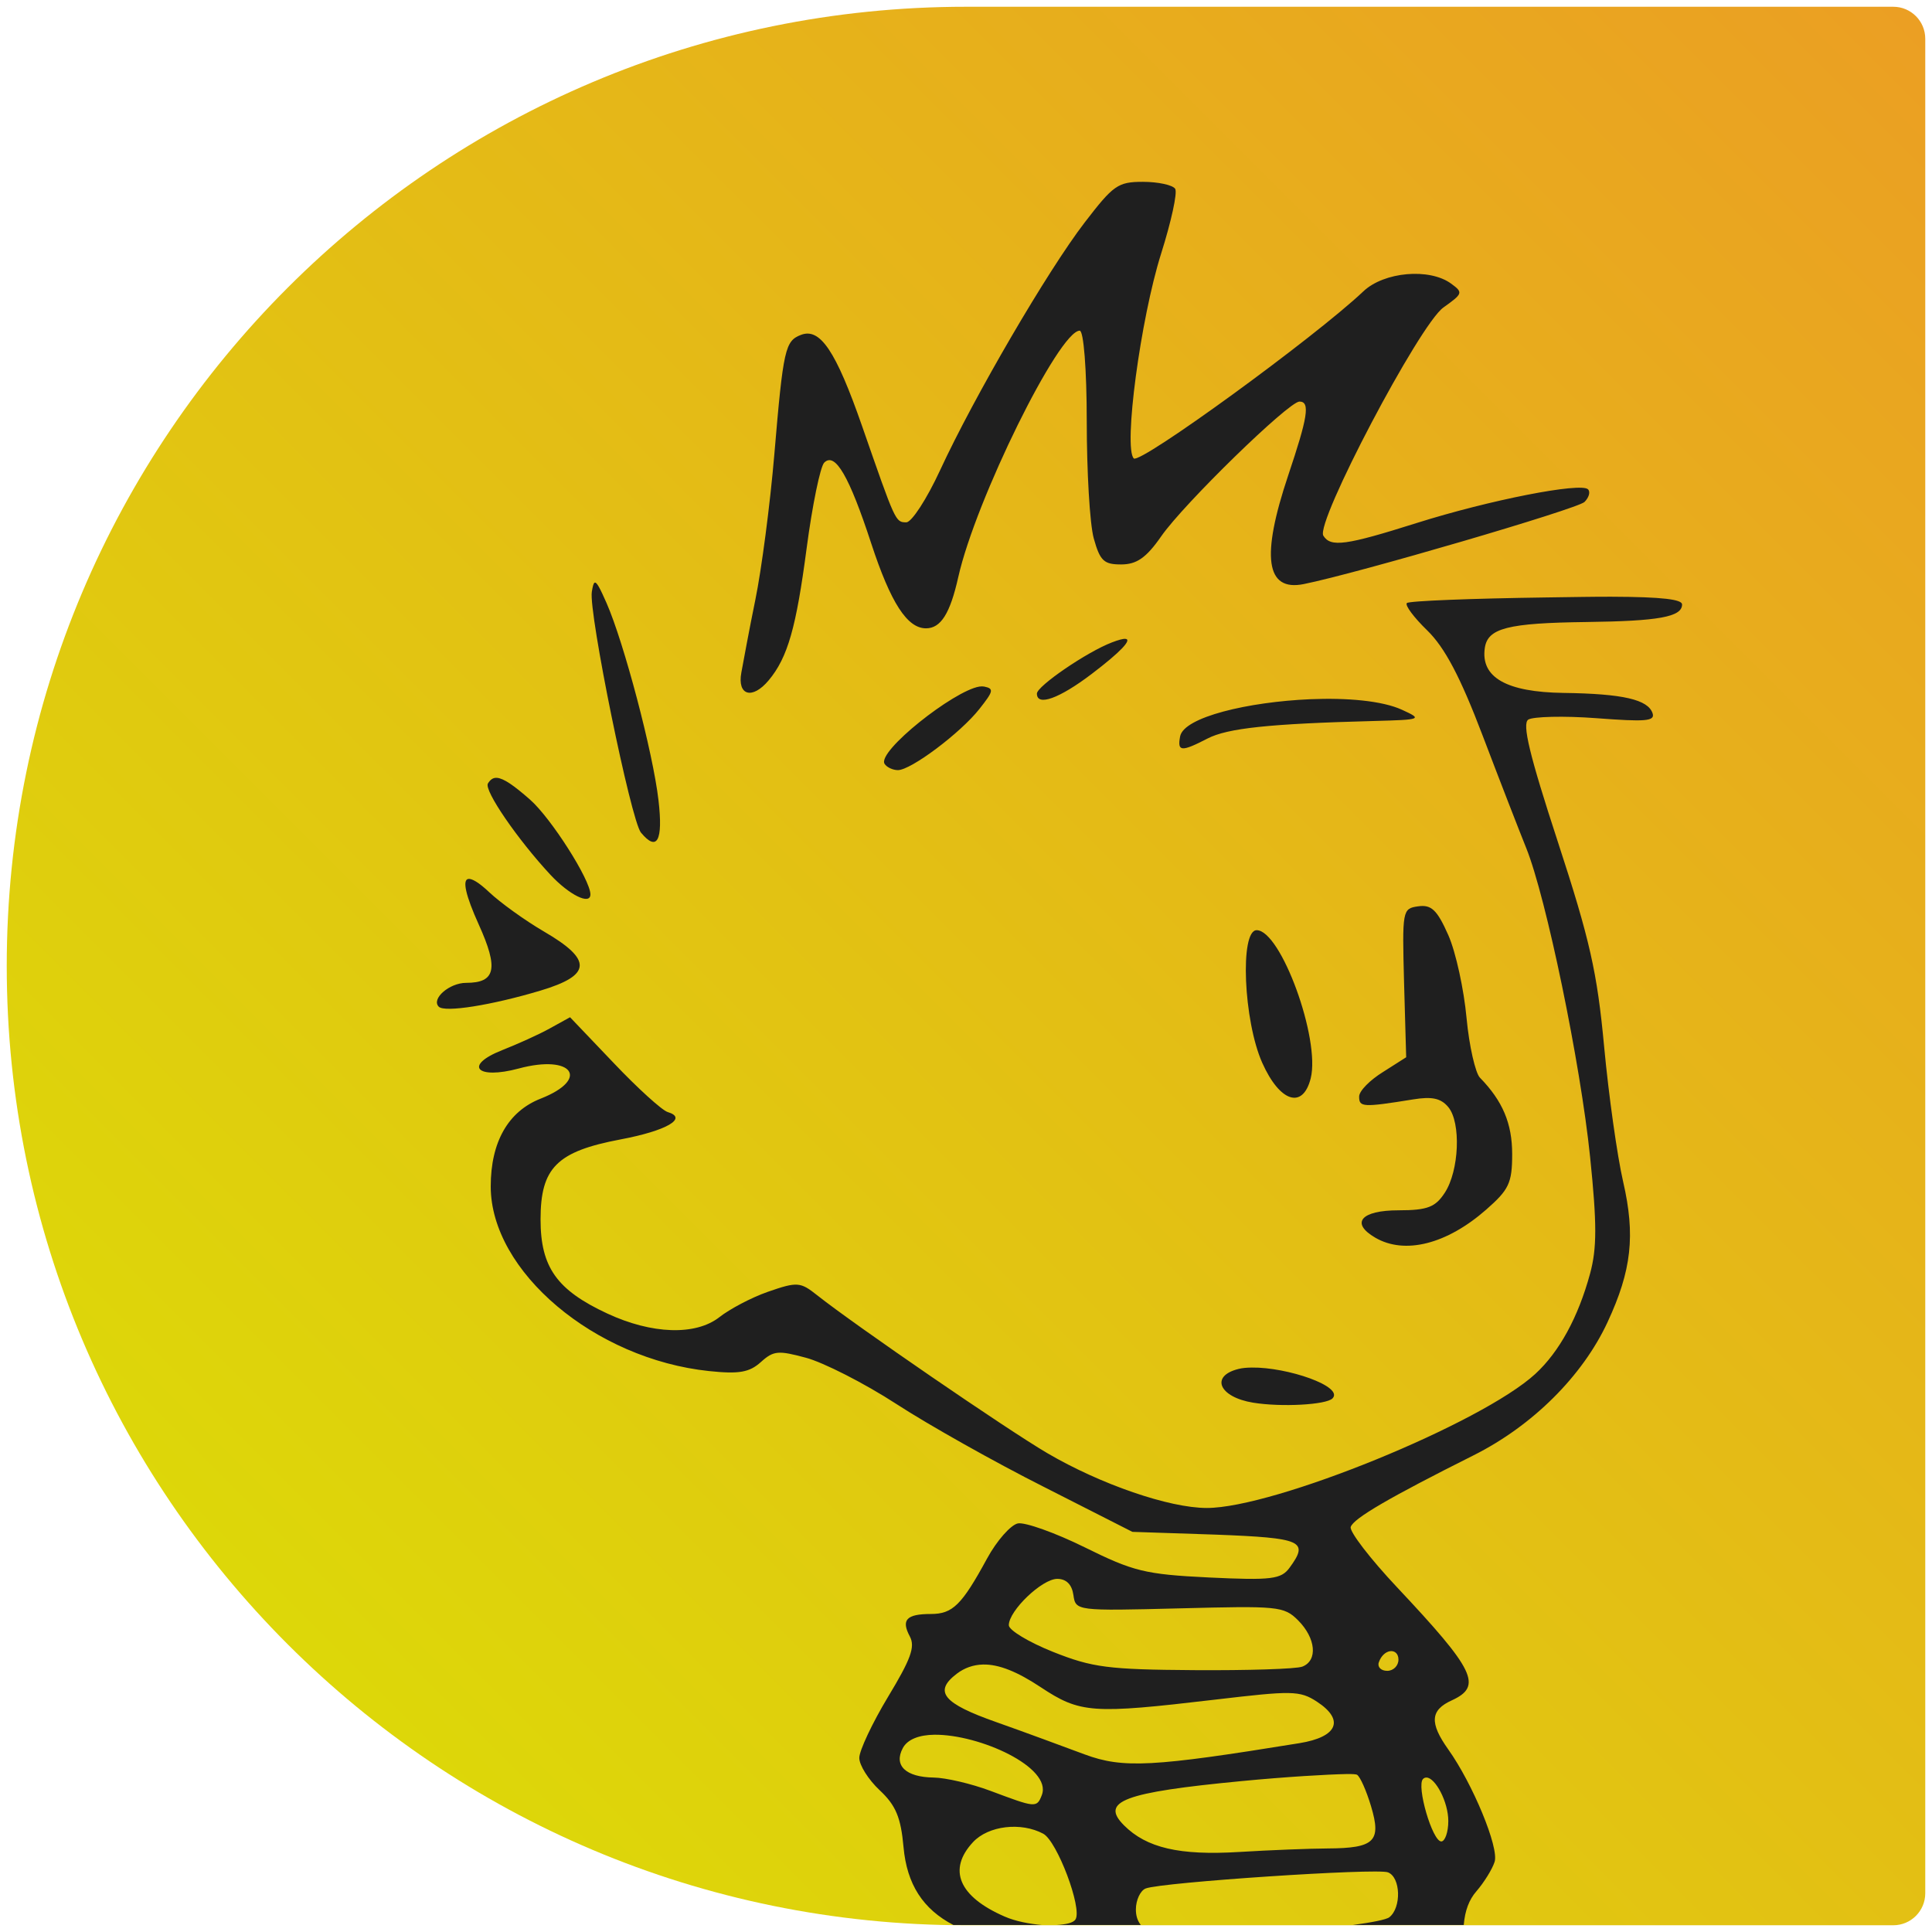
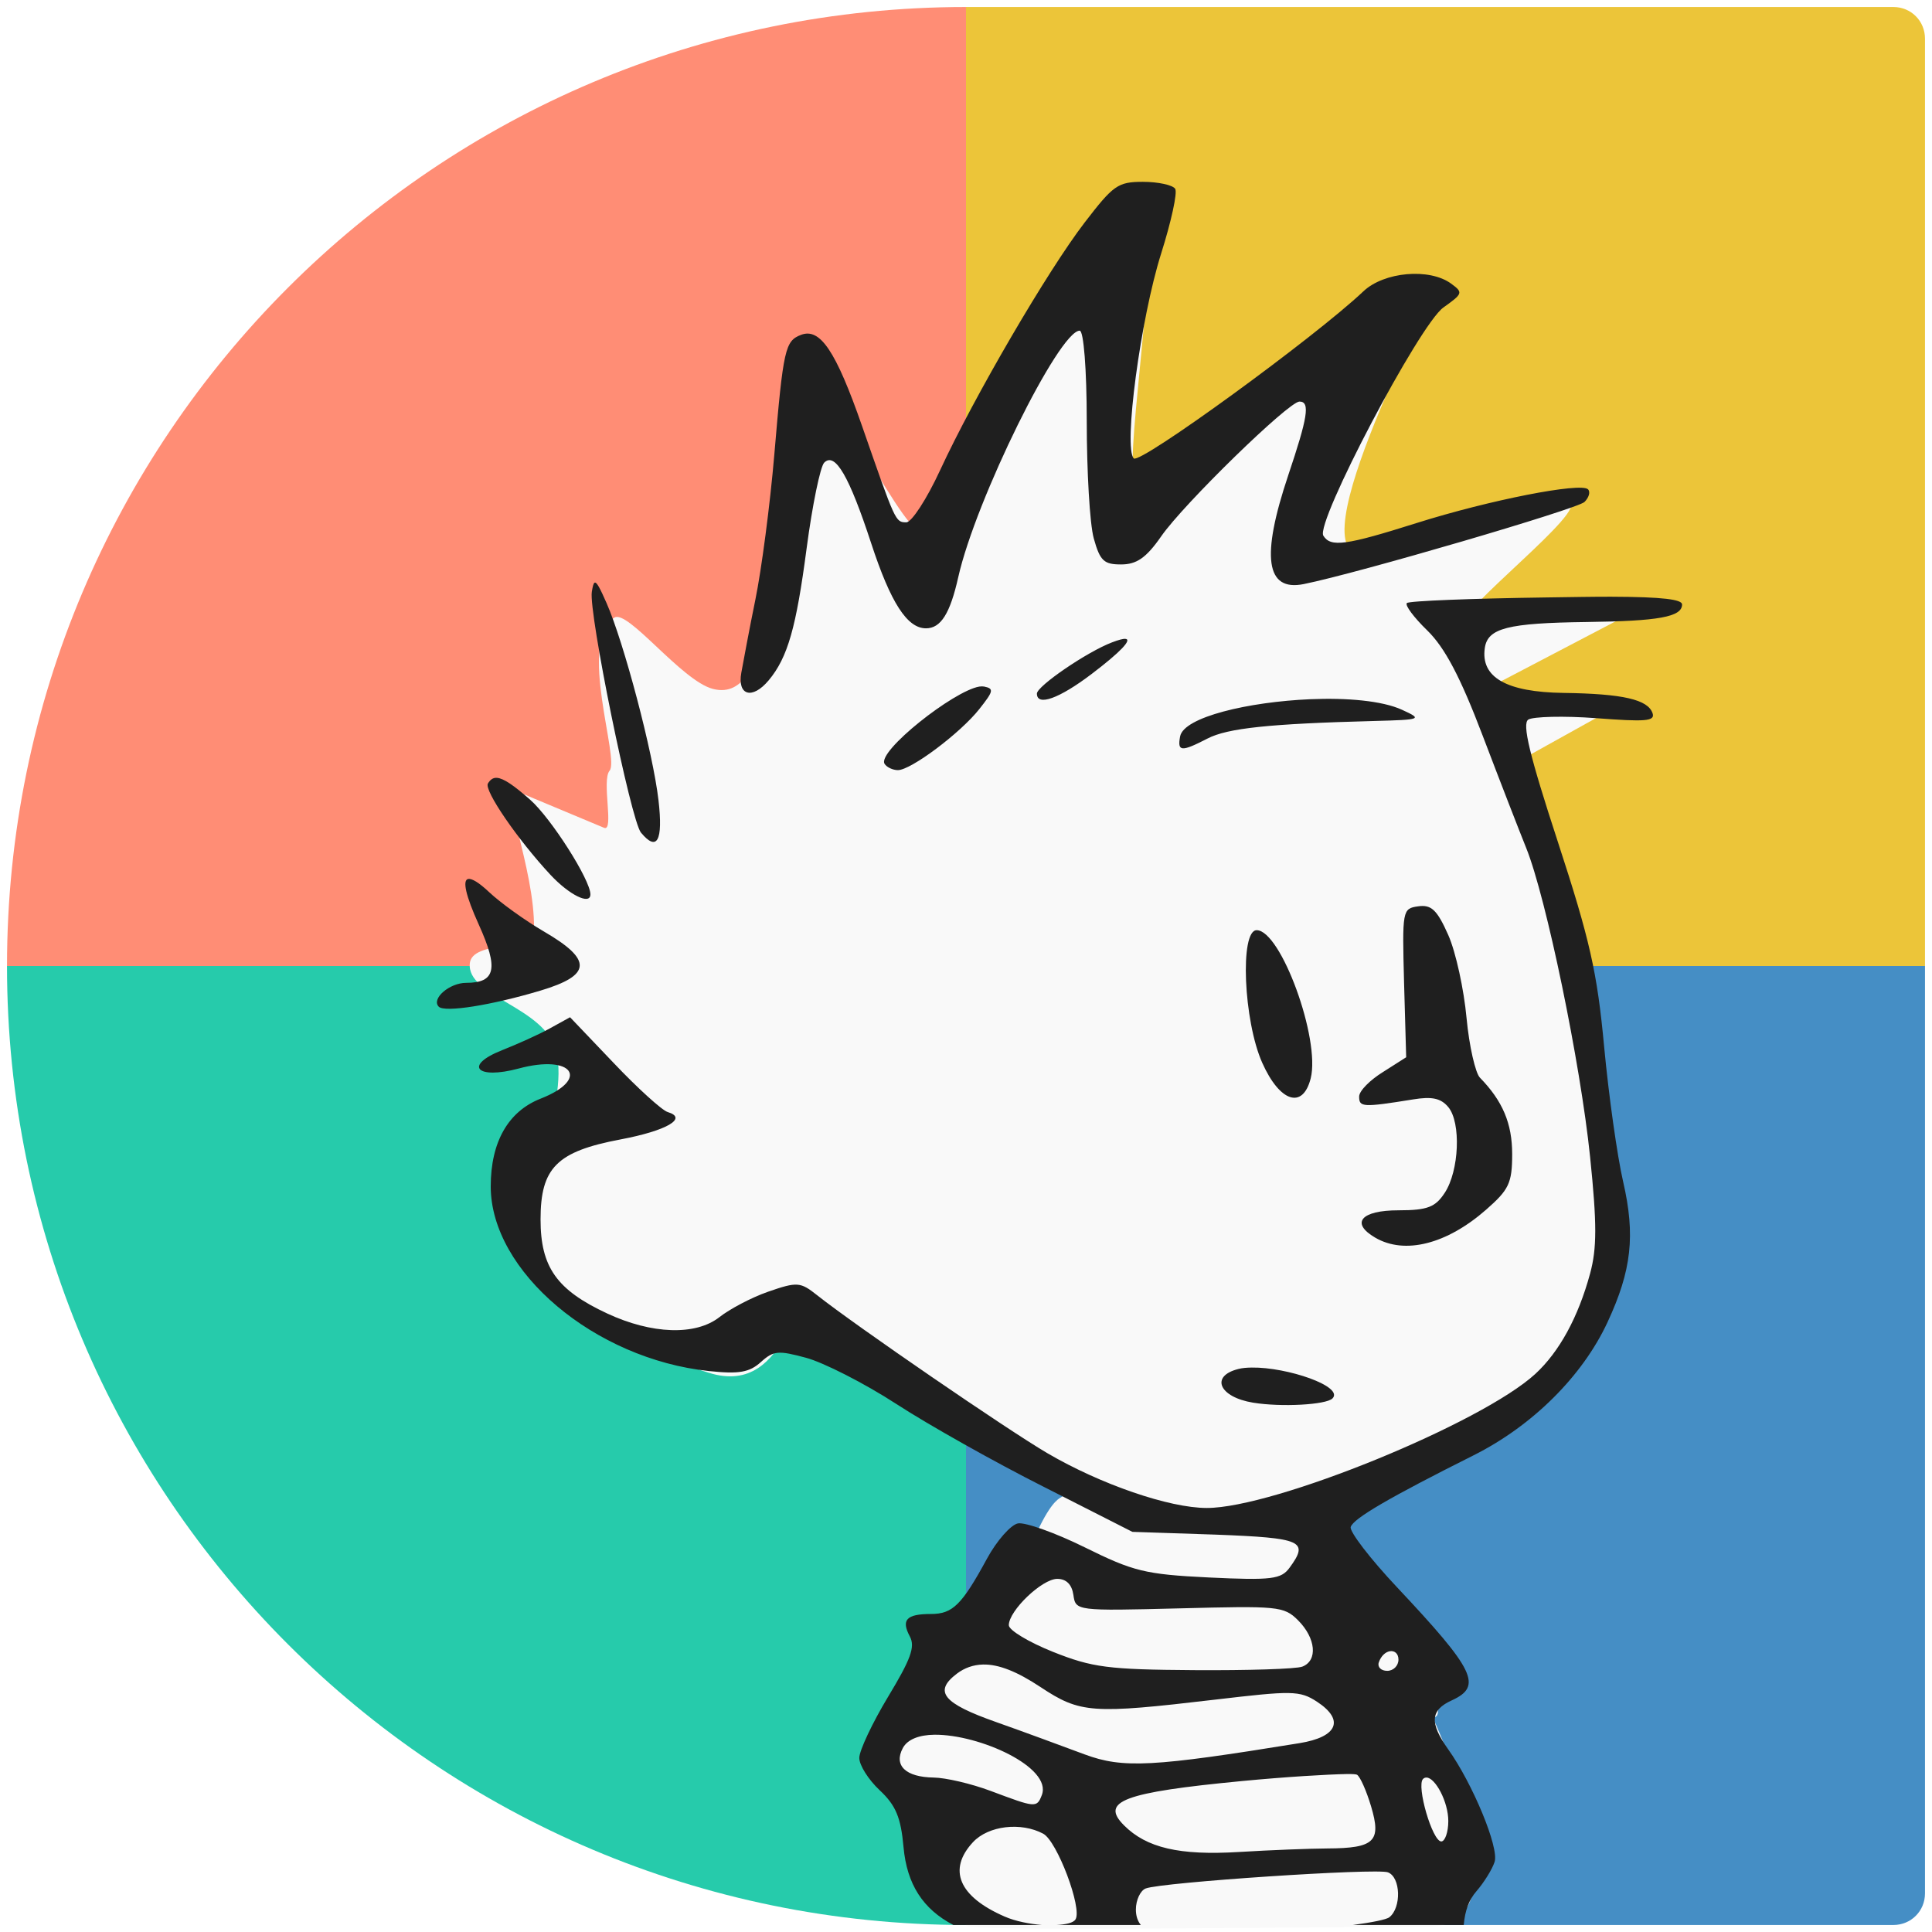
<svg xmlns="http://www.w3.org/2000/svg" xmlns:xlink="http://www.w3.org/1999/xlink" version="1.1" x="0px" y="0px" width="86px" height="86px" viewBox="0 0 86 86" enable-background="new 0 0 86 86" xml:space="preserve" id="svg2">
  <defs id="defs33">
+     <linearGradient id="linearGradient4274">
+       <stop style="stop-color:#000000;stop-opacity:1;" offset="0" id="stop4276" />
+       <stop style="stop-color:#ffffff;stop-opacity:0;" offset="1" id="stop4278" />
+     </linearGradient>
+     <linearGradient id="linearGradient3958" gradientUnits="userSpaceOnUse" x1="79.238" y1="91.328" x2="6.762" y2="18.851">
+       <stop offset="0" style="stop-color:#ebca23;stop-opacity:1;" id="stop3960" />
+       <stop offset="0.995" style="stop-color:#ddf009;stop-opacity:1" id="stop3962" />
+     </linearGradient>
    <linearGradient id="linearGradient4003">
      <stop style="stop-color:#ffb052;stop-opacity:1;" offset="0" id="stop4005" />
      <stop style="stop-color:#ffebd3;stop-opacity:1;" offset="1" id="stop4007" />
    </linearGradient>
    <linearGradient id="SVGID_1_-2" gradientUnits="userSpaceOnUse" x1="85.179" y1="0.806" x2="12.785" y2="73.201">
      <stop offset="0" style="stop-color:#828282" id="stop7-0" />
      <stop offset="1" style="stop-color:#DADADA" id="stop9-5" />
    </linearGradient>
    <linearGradient y2="73.201" x2="12.785" y1="0.806" x1="85.179" gradientUnits="userSpaceOnUse" id="linearGradient3026">
      <stop id="stop3028" style="stop-color:#828282" offset="0" />
      <stop id="stop3030" style="stop-color:#DADADA" offset="1" />
    </linearGradient>
    <linearGradient id="SVGID_1_-1" gradientUnits="userSpaceOnUse" x1="85.179" y1="0.806" x2="12.785" y2="73.201">
      <stop offset="0" style="stop-color:#828282" id="stop7-7" />
      <stop offset="1" style="stop-color:#DADADA" id="stop9-6" />
    </linearGradient>
    <linearGradient y2="73.201" x2="12.785" y1="0.806" x1="85.179" gradientUnits="userSpaceOnUse" id="SVGID_1_">
      <stop id="stop7" style="stop-color:#828282" offset="0" />
      <stop id="stop9" style="stop-color:#DADADA" offset="1" />
    </linearGradient>
    <linearGradient id="SVGID_1_-1-3" gradientUnits="userSpaceOnUse" x1="85.179" y1="0.806" x2="12.785" y2="73.201">
      <stop offset="0" style="stop-color:#828282" id="stop7-7-0" />
      <stop offset="1" style="stop-color:#DADADA" id="stop9-6-9" />
    </linearGradient>
    <linearGradient y2="73.201" x2="12.785" y1="0.806" x1="85.179" gradientUnits="userSpaceOnUse" id="linearGradient3931-4">
      <stop id="stop3933-7" style="stop-color:#828282" offset="0" />
      <stop id="stop3935-5" style="stop-color:#DADADA" offset="1" />
    </linearGradient>
    <linearGradient xlink:href="#SVGID_1_-1-3" id="linearGradient3095" gradientUnits="userSpaceOnUse" x1="85.179" y1="0.806" x2="12.785" y2="73.201" gradientTransform="translate(-119.014,96.38656)" />
    <linearGradient xlink:href="#linearGradient4003-2" id="linearGradient4009-3" x1="85.642" y1="0.378" x2="12.198" y2="72.742" gradientUnits="userSpaceOnUse" />
    <linearGradient id="linearGradient4003-2">
      <stop style="stop-color:#ffb052;stop-opacity:1;" offset="0" id="stop4005-1" />
      <stop style="stop-color:#ffebd3;stop-opacity:1;" offset="1" id="stop4007-4" />
    </linearGradient>
    <linearGradient gradientTransform="translate(34.83025,144.7749)" y2="72.742" x2="12.198" y1="0.378" x1="85.642" gradientUnits="userSpaceOnUse" id="linearGradient3911" xlink:href="#linearGradient4003-2" />
    <linearGradient xlink:href="#SVGID_1_-1-3-7" id="linearGradient3095-7" gradientUnits="userSpaceOnUse" x1="85.179" y1="0.806" x2="12.785" y2="73.201" gradientTransform="translate(-119.014,96.38656)" />
    <linearGradient id="SVGID_1_-1-3-7" gradientUnits="userSpaceOnUse" x1="85.179" y1="0.806" x2="12.785" y2="73.201">
      <stop offset="0" style="stop-color:#828282" id="stop7-7-0-8" />
      <stop offset="1" style="stop-color:#DADADA" id="stop9-6-9-3" />
    </linearGradient>
    <linearGradient y2="73.201" x2="12.785" y1="0.806" x1="85.179" gradientTransform="translate(-69.82156,221.8495)" gradientUnits="userSpaceOnUse" id="linearGradient4005" xlink:href="#SVGID_1_-1-3-7" />
    <linearGradient id="SVGID_1_-1-2" gradientUnits="userSpaceOnUse" x1="85.179" y1="0.806" x2="12.785" y2="73.201">
      <stop offset="0" style="stop-color:#828282" id="stop7-7-8" />
      <stop offset="1" style="stop-color:#DADADA" id="stop9-6-0" />
    </linearGradient>
    <linearGradient y2="73.201" x2="12.785" y1="0.806" x1="85.179" gradientUnits="userSpaceOnUse" id="linearGradient3931-2">
      <stop id="stop3933-2" style="stop-color:#828282" offset="0" />
      <stop id="stop3935-8" style="stop-color:#DADADA" offset="1" />
    </linearGradient>
    <linearGradient xlink:href="#SVGID_1_-1-2" id="linearGradient4133" gradientUnits="userSpaceOnUse" x1="85.179" y1="0.806" x2="12.785" y2="73.201" gradientTransform="translate(152.1615,11.8873)" />
    <linearGradient y2="18.851" x2="6.762" y1="91.328" x1="79.238" gradientUnits="userSpaceOnUse" id="SVGID_1_-9">
      <stop id="stop3047" style="stop-color:#2bbd1d;stop-opacity:1;" offset="0" />
      <stop id="stop3049" style="stop-color:#00af44;stop-opacity:1;" offset="0.995" />
    </linearGradient>
    <linearGradient y2="73.193" x2="12.807" y1="0.717" x1="85.283" gradientUnits="userSpaceOnUse" id="SVGID_1_-8">
      <stop id="stop3084" style="stop-color:#008075" offset="0" />
      <stop id="stop3086" style="stop-color:#00BFAF" offset="1" />
    </linearGradient>
    <linearGradient xlink:href="#SVGID_1_-9-4" id="linearGradient3133-6" gradientUnits="userSpaceOnUse" x1="79.238" y1="91.328" x2="6.762" y2="18.851" gradientTransform="matrix(0,-1,1,0,0,85.9995)" />
    <linearGradient y2="18.851" x2="6.762" y1="91.328" x1="79.238" gradientUnits="userSpaceOnUse" id="SVGID_1_-9-4">
      <stop id="stop3047-3" style="stop-color:#eb9f23;stop-opacity:1;" offset="0" />
      <stop id="stop3049-8" style="stop-color:#ddd709;stop-opacity:1;" offset="0.995" />
    </linearGradient>
    <linearGradient y2="18.851" x2="6.762" y1="91.328" x1="79.238" gradientTransform="matrix(0,1,-1,0,86,4.9994038e-4)" gradientUnits="userSpaceOnUse" id="linearGradient4095" xlink:href="#SVGID_1_-9-4" />
    <linearGradient y2="18.851" x2="6.762" y1="91.328" x1="79.238" gradientTransform="matrix(0,-1,1,0,0,85.9995)" gradientUnits="userSpaceOnUse" id="linearGradient4095-9" xlink:href="#SVGID_1_-9-4-4" />
    <linearGradient y2="18.851" x2="6.762" y1="91.328" x1="79.238" gradientUnits="userSpaceOnUse" id="SVGID_1_-9-4-4">
      <stop id="stop3047-3-8" style="stop-color:#eb9f23;stop-opacity:1;" offset="0" />
      <stop id="stop3049-8-4" style="stop-color:#ddd709;stop-opacity:1;" offset="0.995" />
    </linearGradient>
    <linearGradient y2="18.851" x2="6.762" y1="91.328" x1="79.238" gradientTransform="matrix(0,-1,1,0,-119.696,87.75939)" gradientUnits="userSpaceOnUse" id="linearGradient4208" xlink:href="#SVGID_1_-9-4-4" />
    <linearGradient y2="18.851" x2="6.762" y1="91.328" x1="79.238" gradientTransform="matrix(0,-1,1,0,0,85.9995)" gradientUnits="userSpaceOnUse" id="linearGradient4095-8" xlink:href="#SVGID_1_-9-4-2" />
    <linearGradient y2="18.851" x2="6.762" y1="91.328" x1="79.238" gradientUnits="userSpaceOnUse" id="SVGID_1_-9-4-2">
      <stop id="stop3047-3-6" style="stop-color:#eb9f23;stop-opacity:1;" offset="0" />
      <stop id="stop3049-8-9" style="stop-color:#ddd709;stop-opacity:1;" offset="0.995" />
    </linearGradient>
    <linearGradient y2="18.851" x2="6.762" y1="91.328" x1="79.238" gradientTransform="matrix(0,-1,1,0,121,82.9995)" gradientUnits="userSpaceOnUse" id="linearGradient4428" xlink:href="#SVGID_1_-9-4-2" />
    <linearGradient xlink:href="#SVGID_1_-9-4-2" id="linearGradient3089" gradientUnits="userSpaceOnUse" gradientTransform="matrix(0,-1,1,0,0,85.9995)" x1="79.238" y1="91.328" x2="6.762" y2="18.851" />
    <radialGradient xlink:href="#linearGradient3931-2-3" id="radialGradient4059" cx="22" cy="63.62" fx="22" fy="63.62" r="32.031" gradientTransform="matrix(1.873171,-1.576585,0.6401814,0.7606152,52.4917,126.869)" gradientUnits="userSpaceOnUse" />
    <linearGradient y2="73.201" x2="12.785" y1="0.806" x1="85.179" gradientUnits="userSpaceOnUse" id="linearGradient3931-2-3">
      <stop id="stop3933-2-5" style="stop-color:#828282" offset="0" />
      <stop id="stop3935-8-1" style="stop-color:#DADADA" offset="1" />
    </linearGradient>
+     <linearGradient xlink:href="#SVGID_1_-9-4-2" id="linearGradient3920" gradientUnits="userSpaceOnUse" gradientTransform="matrix(0,-1,1,0,-85.7,100.8329)" x1="79.238" y1="91.328" x2="6.762" y2="18.851" />
+     <linearGradient xlink:href="#SVGID_1_-9-4-2" id="linearGradient3922" gradientUnits="userSpaceOnUse" gradientTransform="matrix(0,-1,1,0,-113.5,121.7331)" x1="79.238" y1="91.328" x2="6.762" y2="18.851" />
+     <linearGradient xlink:href="#SVGID_1_-9-4-2" id="linearGradient3924" gradientUnits="userSpaceOnUse" gradientTransform="matrix(0,-1,1,0,-142.0323,95.4995)" x1="79.238" y1="91.328" x2="6.762" y2="18.851" />
+     <linearGradient xlink:href="#SVGID_1_-9-4-2" id="linearGradient3926" gradientUnits="userSpaceOnUse" gradientTransform="matrix(0,-1,1,0,-106.5992,151.4995)" x1="79.238" y1="91.328" x2="6.762" y2="18.851" />
+     <linearGradient xlink:href="#SVGID_1_-9-4-2" id="linearGradient3968" gradientUnits="userSpaceOnUse" gradientTransform="matrix(0,-1,1,0,-142.0323,121.7331)" x1="79.238" y1="91.328" x2="6.762" y2="18.851" />
+     <linearGradient xlink:href="#linearGradient4138-6" id="linearGradient4152-7" x1="106.299" y1="-16.756" x2="31.89" y2="54.11" gradientUnits="userSpaceOnUse" />
+     <linearGradient id="linearGradient4138-6">
+       <stop style="stop-color:#ffffff;stop-opacity:1;" offset="0" id="stop4140-7" />
+       <stop style="stop-color:#ffffff;stop-opacity:0;" offset="1" id="stop4142-5" />
+     </linearGradient>
+     <linearGradient xlink:href="#linearGradient4274" id="linearGradient4280" x1="159.449" y1="-6.126" x2="74.409" y2="75.37" gradientUnits="userSpaceOnUse" gradientTransform="matrix(1.166011,0,0,1.207514,-83.16325,-5.080098)" />
+     <linearGradient xlink:href="#linearGradient4274" id="linearGradient4282" gradientUnits="userSpaceOnUse" gradientTransform="matrix(0.9940238,0,0,1.029405,32.66808,43.50124)" x1="85.936" y1="75.428" x2="142.479" y2="5.922" />
  </defs>
  <g id="Layer_2" display="none" />
-   <path style="fill:url(#linearGradient3089);fill-opacity:1" id="path3051-3-7" d="M 0.3,42.999 C 0.3,66.582 19.418,85.7 43,85.7 43.408,85.7 84.277,85.7 84.277,85.7 85.063,85.7 85.7,85.062 85.7,84.276 L 85.7,1.724 C 85.7,0.938 85.063,0.301 84.277,0.301 84.277,0.301 43.369,0.301 43,0.301 19.418,0.3 0.3,19.416 0.3,42.999 z" />
-   <path style="fill:#1f1f1f" d="M 50.875 8.094 C 49.755 8.094 49.556 8.248 48.281 9.906 C 46.633 12.052 43.354 17.67 41.844 20.938 C 41.255 22.213 40.58 23.25 40.344 23.25 C 39.855 23.25 39.863 23.241 38.375 18.969 C 37.205 15.61 36.504 14.581 35.656 14.906 C 34.952 15.176 34.866 15.514 34.469 20.219 C 34.279 22.467 33.894 25.377 33.625 26.688 C 33.356 27.998 33.088 29.46 33 29.938 C 32.811 30.959 33.484 31.161 34.219 30.281 C 35.07 29.262 35.443 27.918 35.906 24.406 C 36.159 22.486 36.515 20.766 36.688 20.594 C 37.174 20.107 37.804 21.204 38.781 24.188 C 39.651 26.843 40.386 27.969 41.219 27.969 C 41.878 27.969 42.292 27.314 42.656 25.688 C 43.425 22.256 47.142 14.719 48.062 14.719 C 48.236 14.719 48.374 16.423 48.375 18.75 C 48.376 20.963 48.507 23.318 48.688 23.969 C 48.968 24.979 49.148 25.125 49.906 25.125 C 50.587 25.125 51.019 24.84 51.688 23.875 C 52.687 22.433 57.364 17.875 57.844 17.875 C 58.336 17.875 58.201 18.602 57.344 21.156 C 56.123 24.793 56.348 26.337 58.031 26 C 60.424 25.521 70.224 22.651 70.531 22.344 C 70.723 22.152 70.805 21.899 70.688 21.781 C 70.367 21.461 66.294 22.261 63.062 23.281 C 59.911 24.276 59.233 24.373 58.906 23.844 C 58.547 23.263 63.185 14.446 64.25 13.688 C 65.119 13.069 65.137 13.022 64.594 12.625 C 63.629 11.919 61.607 12.098 60.688 12.969 C 58.514 15.026 50.742 20.679 50.469 20.406 C 50.002 19.94 50.768 14.191 51.688 11.281 C 52.133 9.872 52.418 8.577 52.312 8.406 C 52.207 8.236 51.549 8.094 50.875 8.094 z M 26.469 25.938 C 26.415 25.963 26.383 26.105 26.344 26.344 C 26.195 27.259 28.084 36.523 28.531 37.062 C 29.25 37.928 29.521 37.433 29.312 35.625 C 29.068 33.502 27.774 28.605 27 26.844 C 26.704 26.171 26.559 25.895 26.469 25.938 z M 71.719 26.562 C 70.94 26.56 69.984 26.578 68.844 26.594 C 65.527 26.64 62.721 26.748 62.625 26.844 C 62.529 26.94 62.938 27.486 63.531 28.062 C 64.313 28.822 65.006 30.134 66 32.75 C 66.755 34.735 67.623 36.969 67.938 37.75 C 68.824 39.949 70.349 47.303 70.781 51.5 C 71.089 54.485 71.084 55.57 70.781 56.688 C 70.251 58.641 69.406 60.178 68.344 61.156 C 65.957 63.354 56.726 67.125 53.719 67.125 C 52.042 67.125 48.993 66.073 46.625 64.688 C 44.824 63.634 38.067 58.997 36.375 57.656 C 35.631 57.067 35.498 57.044 34.188 57.5 C 33.423 57.766 32.462 58.286 32.031 58.625 C 30.965 59.464 29.012 59.391 27.031 58.469 C 24.784 57.423 24.062 56.406 24.062 54.281 C 24.062 51.983 24.783 51.255 27.625 50.719 C 29.68 50.331 30.637 49.773 29.719 49.5 C 29.471 49.426 28.381 48.44 27.312 47.312 L 25.375 45.281 L 24.469 45.781 C 23.975 46.056 23.026 46.48 22.344 46.75 C 20.628 47.429 21.213 48.069 23.094 47.562 C 25.481 46.92 26.288 48.032 24.062 48.906 C 22.625 49.471 21.844 50.828 21.844 52.812 C 21.844 56.595 26.471 60.497 31.562 61.031 C 32.898 61.171 33.36 61.091 33.875 60.625 C 34.44 60.114 34.655 60.111 35.875 60.438 C 36.637 60.641 38.462 61.562 39.906 62.5 C 41.35 63.438 44.299 65.095 46.469 66.188 L 50.406 68.188 L 54.125 68.312 C 57.974 68.46 58.273 68.596 57.406 69.781 C 57.031 70.295 56.617 70.354 53.812 70.219 C 50.957 70.081 50.443 69.943 48.281 68.875 C 46.965 68.225 45.628 67.752 45.312 67.812 C 44.997 67.873 44.372 68.577 43.938 69.375 C 42.811 71.448 42.404 71.844 41.438 71.844 C 40.344 71.844 40.106 72.108 40.5 72.844 C 40.749 73.309 40.537 73.864 39.531 75.531 C 38.831 76.692 38.25 77.925 38.25 78.25 C 38.25 78.575 38.656 79.22 39.156 79.688 C 39.876 80.361 40.099 80.895 40.219 82.219 C 40.368 83.877 41.084 84.983 42.438 85.688 C 42.626 85.69 42.811 85.688 43 85.688 L 46.375 85.688 C 45.818 85.638 45.212 85.527 44.719 85.312 C 42.681 84.425 42.172 83.225 43.312 82 C 43.998 81.264 45.449 81.096 46.438 81.625 C 47.055 81.955 48.182 84.941 47.875 85.438 C 47.775 85.599 47.44 85.664 47.031 85.688 L 50.781 85.688 C 50.635 85.504 50.562 85.277 50.562 85 C 50.562 84.579 50.761 84.154 51 84.062 C 51.722 83.785 61.277 83.15 61.781 83.344 C 62.352 83.563 62.39 84.913 61.844 85.344 C 61.708 85.451 61.046 85.577 60.219 85.688 L 65.156 85.688 C 65.212 85.042 65.392 84.564 65.719 84.188 C 66.061 83.793 66.427 83.203 66.531 82.875 C 66.732 82.243 65.557 79.404 64.469 77.875 C 63.623 76.687 63.668 76.123 64.625 75.688 C 66.004 75.059 65.652 74.34 62.188 70.656 C 60.993 69.386 60.058 68.169 60.125 67.969 C 60.252 67.588 61.833 66.666 65.594 64.781 C 68.215 63.467 70.446 61.254 71.562 58.844 C 72.624 56.554 72.805 54.997 72.25 52.594 C 71.99 51.467 71.609 48.764 71.406 46.594 C 71.097 43.276 70.772 41.838 69.344 37.469 C 68.08 33.604 67.745 32.211 68.031 32.031 C 68.243 31.898 69.607 31.859 71.062 31.969 C 73.236 32.133 73.682 32.108 73.562 31.75 C 73.359 31.141 72.252 30.88 69.594 30.844 C 67.065 30.809 65.903 30.156 66.094 28.844 C 66.222 27.961 67.113 27.732 70.625 27.688 C 73.819 27.647 74.875 27.465 74.875 26.906 C 74.875 26.689 74.056 26.569 71.719 26.562 z M 50.094 28.438 C 49.99 28.429 49.79 28.483 49.5 28.594 C 48.381 29.019 46.156 30.544 46.156 30.875 C 46.156 31.457 47.155 31.093 48.594 30 C 49.888 29.017 50.406 28.462 50.094 28.438 z M 43.594 30.562 C 42.442 30.753 39.036 33.452 39.375 34 C 39.471 34.155 39.745 34.281 39.969 34.281 C 40.55 34.281 42.754 32.627 43.594 31.562 C 44.211 30.779 44.263 30.654 43.812 30.562 C 43.757 30.551 43.671 30.55 43.594 30.562 z M 58.312 31.125 C 55.584 31.243 52.693 31.915 52.531 32.781 C 52.405 33.456 52.57 33.485 53.75 32.875 C 54.641 32.414 56.493 32.216 61.156 32.094 C 63.297 32.038 63.324 32.014 62.406 31.594 C 61.529 31.192 59.95 31.054 58.312 31.125 z M 22.125 34.625 C 21.948 34.61 21.826 34.702 21.719 34.875 C 21.533 35.176 23.049 37.379 24.5 38.938 C 25.336 39.836 26.281 40.307 26.281 39.812 C 26.281 39.165 24.528 36.414 23.594 35.594 C 22.861 34.95 22.42 34.65 22.125 34.625 z M 20.844 39.125 C 20.575 39.169 20.724 39.855 21.312 41.156 C 22.201 43.121 22.063 43.75 20.75 43.75 C 20.001 43.75 19.184 44.465 19.531 44.812 C 19.798 45.079 21.886 44.746 24.062 44.094 C 26.34 43.411 26.38 42.727 24.219 41.469 C 23.351 40.963 22.257 40.168 21.781 39.719 C 21.316 39.28 21.005 39.099 20.844 39.125 z M 63.125 40.344 C 62.424 40.443 62.415 40.513 62.5 43.75 L 62.594 47.062 L 61.562 47.719 C 60.994 48.07 60.5 48.556 60.5 48.812 C 60.5 49.283 60.642 49.304 62.906 48.938 C 63.735 48.803 64.137 48.882 64.469 49.281 C 65.044 49.974 64.953 52.117 64.312 53.094 C 63.899 53.725 63.56 53.875 62.25 53.875 C 60.588 53.875 60.095 54.439 61.219 55.094 C 62.532 55.858 64.401 55.385 66.156 53.844 C 67.16 52.962 67.312 52.674 67.312 51.375 C 67.312 50.012 66.892 49.013 65.875 47.969 C 65.677 47.766 65.398 46.568 65.281 45.312 C 65.165 44.057 64.808 42.392 64.469 41.625 C 63.967 40.49 63.709 40.261 63.125 40.344 z M 55.938 41.406 C 55.182 41.406 55.353 45.446 56.188 47.312 C 56.968 49.059 57.994 49.393 58.344 48 C 58.783 46.252 57.016 41.406 55.938 41.406 z M 55.719 60.875 C 55.492 60.878 55.301 60.893 55.125 60.938 C 53.858 61.255 54.264 62.19 55.781 62.438 C 57.046 62.644 59.032 62.531 59.312 62.25 C 59.842 61.721 57.304 60.851 55.719 60.875 z M 47.062 70.281 C 47.47 70.281 47.715 70.537 47.781 71 C 47.881 71.706 47.912 71.71 52.5 71.594 C 56.867 71.483 57.148 71.491 57.781 72.125 C 58.572 72.916 58.672 73.918 57.969 74.188 C 57.694 74.293 55.529 74.36 53.156 74.344 C 49.336 74.318 48.622 74.228 46.875 73.531 C 45.79 73.098 44.906 72.564 44.906 72.344 C 44.906 71.697 46.384 70.281 47.062 70.281 z M 61.875 73.5 C 62.069 73.472 62.25 73.596 62.25 73.875 C 62.25 74.15 62.025 74.375 61.75 74.375 C 61.475 74.375 61.306 74.206 61.375 74 C 61.473 73.707 61.681 73.528 61.875 73.5 z M 43.75 74.094 C 44.461 74.075 45.292 74.418 46.312 75.094 C 48.087 76.269 48.595 76.303 54.094 75.656 C 57.494 75.257 57.852 75.243 58.625 75.75 C 59.861 76.56 59.544 77.318 57.844 77.594 C 51.316 78.653 49.993 78.729 48.281 78.094 C 47.371 77.756 45.602 77.1 44.344 76.656 C 41.98 75.824 41.54 75.3 42.594 74.5 C 42.933 74.243 43.324 74.105 43.75 74.094 z M 41.594 77.219 C 43.598 77.198 46.849 78.67 46.375 79.906 C 46.15 80.493 46.08 80.462 44.094 79.719 C 43.226 79.394 42.092 79.132 41.562 79.125 C 40.318 79.108 39.771 78.59 40.188 77.812 C 40.399 77.418 40.926 77.226 41.594 77.219 z M 59.938 78.969 C 60.215 78.964 60.372 78.979 60.406 79 C 60.545 79.086 60.821 79.705 61.031 80.406 C 61.496 81.959 61.197 82.271 59.094 82.281 C 58.313 82.285 56.545 82.353 55.156 82.438 C 52.501 82.599 51.038 82.259 50.031 81.25 C 48.968 80.185 49.993 79.787 55.281 79.281 C 57.288 79.089 59.106 78.984 59.938 78.969 z M 63.5 79.125 C 63.892 79.134 64.469 80.205 64.469 81.062 C 64.469 81.55 64.323 81.969 64.156 81.969 C 63.76 81.969 63.039 79.492 63.344 79.188 C 63.39 79.141 63.444 79.124 63.5 79.125 z " id="path3935" />
+   <g id="g4284">
+     <path id="rect3858-9" d="M 43,0.312 43,43 85.688,43 85.688,1.719 C 85.688,0.933 85.067,0.312 84.281,0.312 L 43,0.312 z" style="color:#000000;fill:#ecc539;fill-opacity:1;stroke:none;stroke-width:1.01;marker:none;visibility:visible;display:inline;overflow:visible;enable-background:accumulate" />
+     <path id="rect3858-5" d="M 43,43 43,85.688 84.281,85.688 C 85.067,85.688 85.688,85.067 85.688,84.281 L 85.688,43 43,43 z" style="color:#000000;fill:#458ec5;fill-opacity:1;stroke:none;stroke-width:1.01;marker:none;visibility:visible;display:inline;overflow:visible;enable-background:accumulate" />
+     <path id="rect3858" d="M 0.312,43 C 0.312,66.583 19.418,85.688 43,85.688 L 43,43 0.312,43 z" style="color:#000000;fill:#26cbab;fill-opacity:1;stroke:none;stroke-width:1.01;marker:none;visibility:visible;display:inline;overflow:visible;enable-background:accumulate" />
+     <path id="rect3858-3" d="M 43,0.312 C 19.418,0.311 0.312,19.417 0.312,43 L 43,43 43,0.312 z" style="color:#000000;fill:#ff8d75;fill-opacity:1;stroke:none;stroke-width:1.01;marker:none;visibility:visible;display:inline;overflow:visible;enable-background:accumulate" />
+     <path d="M 44.356,64.74 C 44.785,65.554 47.089,65.253 47.233,65.965 47.517,67.378 47.25,65.474 45.825,68.972 44.414,72.437 37.58,76.558 38.976,78.913 L 43,85.7 C 43.151,85.954 51.767,85.839 63.639,85.757 68.116,85.726 63.777,76.45 63.777,76.45 64.563,76.45 63.091,74.152 63.325,73.401 L 58.282,66.979 66.393,63.886 C 68.779,62.281 70.205,59.991 70.942,57.208 71.602,54.717 70.904,43.866 70.803,43.519 L 67.967,33.675 71.375,31.78 66.33,30.581 72.929,27.128 65.371,27.798 C 63.976,27.922 70.127,23.23 69.938,22.443 69.746,21.641 65.153,23.417 61.157,24.616 57.039,25.852 64.005,13.205 63.506,13.205 L 50.589,21.189 C 49.898,21.616 51.571,11.34 50.955,10.554 49.312,10.553 45.908,18.579 41.125,23.626 40.454,24.334 36.933,16.694 36.232,17.324 34.222,19.13 35.412,25.545 34.085,28.355 33.647,29.283 33.189,31.045 31.732,30.665 30.33,30.299 27.93,27.092 27.341,27.496 25.707,28.621 27.589,33.772 27.135,34.306 26.769,34.737 27.352,37.042 26.888,36.848 L 23.086,35.258 C 22.118,34.853 23.815,38.624 23.771,41.361 23.755,42.343 21.019,41.844 20.913,42.881 20.761,44.37 24.271,44.81 24.759,46.798 25.369,49.283 23.045,53.392 23.523,55.846 23.931,57.938 30.265,60.847 31.89,61.197 35.428,61.958 35.261,56.067 36.683,59.029 39.028,63.913 42.255,60.75 44.356,64.74 z" id="path3051-3-7" style="fill:#f9f9f9;fill-opacity:1" />
+     <path id="path3935" d="M 50.875,8.094 C 49.755,8.094 49.556,8.248 48.281,9.906 46.633,12.052 43.354,17.67 41.844,20.938 41.255,22.213 40.58,23.25 40.344,23.25 39.855,23.25 39.863,23.241 38.375,18.969 37.205,15.61 36.504,14.581 35.656,14.906 34.952,15.176 34.866,15.514 34.469,20.219 34.279,22.467 33.894,25.377 33.625,26.688 33.356,27.998 33.088,29.46 33,29.938 32.811,30.959 33.484,31.161 34.219,30.281 35.07,29.262 35.443,27.918 35.906,24.406 36.159,22.486 36.515,20.766 36.688,20.594 37.174,20.107 37.804,21.204 38.781,24.188 39.651,26.843 40.386,27.969 41.219,27.969 41.878,27.969 42.292,27.314 42.656,25.688 43.425,22.256 47.142,14.719 48.062,14.719 48.236,14.719 48.374,16.423 48.375,18.75 48.376,20.963 48.507,23.318 48.688,23.969 48.968,24.979 49.148,25.125 49.906,25.125 50.587,25.125 51.019,24.84 51.688,23.875 52.687,22.433 57.364,17.875 57.844,17.875 58.336,17.875 58.201,18.602 57.344,21.156 56.123,24.793 56.348,26.337 58.031,26 60.424,25.521 70.224,22.651 70.531,22.344 70.723,22.152 70.805,21.899 70.688,21.781 70.367,21.461 66.294,22.261 63.062,23.281 59.911,24.276 59.233,24.373 58.906,23.844 58.547,23.263 63.185,14.446 64.25,13.688 65.119,13.069 65.137,13.022 64.594,12.625 63.629,11.919 61.607,12.098 60.688,12.969 58.514,15.026 50.742,20.679 50.469,20.406 50.002,19.94 50.768,14.191 51.688,11.281 52.133,9.872 52.418,8.577 52.312,8.406 52.207,8.236 51.549,8.094 50.875,8.094 z M 26.469,25.938 C 26.415,25.963 26.383,26.105 26.344,26.344 26.195,27.259 28.084,36.523 28.531,37.062 29.25,37.928 29.521,37.433 29.312,35.625 29.068,33.502 27.774,28.605 27,26.844 26.704,26.171 26.559,25.895 26.469,25.938 z M 71.719,26.562 C 70.94,26.56 69.984,26.578 68.844,26.594 65.527,26.64 62.721,26.748 62.625,26.844 62.529,26.94 62.938,27.486 63.531,28.062 64.313,28.822 65.006,30.134 66,32.75 66.755,34.735 67.623,36.969 67.938,37.75 68.824,39.949 70.349,47.303 70.781,51.5 71.089,54.485 71.084,55.57 70.781,56.688 70.251,58.641 69.406,60.178 68.344,61.156 65.957,63.354 56.726,67.125 53.719,67.125 52.042,67.125 48.993,66.073 46.625,64.688 44.824,63.634 38.067,58.997 36.375,57.656 35.631,57.067 35.498,57.044 34.188,57.5 33.423,57.766 32.462,58.286 32.031,58.625 30.965,59.464 29.012,59.391 27.031,58.469 24.784,57.423 24.062,56.406 24.062,54.281 24.062,51.983 24.783,51.255 27.625,50.719 29.68,50.331 30.637,49.773 29.719,49.5 29.471,49.426 28.381,48.44 27.312,47.312 L 25.375,45.281 24.469,45.781 C 23.975,46.056 23.026,46.48 22.344,46.75 20.628,47.429 21.213,48.069 23.094,47.562 25.481,46.92 26.288,48.032 24.062,48.906 22.625,49.471 21.844,50.828 21.844,52.812 21.844,56.595 26.471,60.497 31.562,61.031 32.898,61.171 33.36,61.091 33.875,60.625 34.44,60.114 34.655,60.111 35.875,60.438 36.637,60.641 38.462,61.562 39.906,62.5 41.35,63.438 44.299,65.095 46.469,66.188 L 50.406,68.188 54.125,68.312 C 57.974,68.46 58.273,68.596 57.406,69.781 57.031,70.295 56.617,70.354 53.812,70.219 50.957,70.081 50.443,69.943 48.281,68.875 46.965,68.225 45.628,67.752 45.312,67.812 44.997,67.873 44.372,68.577 43.938,69.375 42.811,71.448 42.404,71.844 41.438,71.844 40.344,71.844 40.106,72.108 40.5,72.844 40.749,73.309 40.537,73.864 39.531,75.531 38.831,76.692 38.25,77.925 38.25,78.25 38.25,78.575 38.656,79.22 39.156,79.688 39.876,80.361 40.099,80.895 40.219,82.219 40.368,83.877 41.084,84.983 42.438,85.688 42.626,85.69 42.811,85.688 43,85.688 L 46.375,85.688 C 45.818,85.638 45.212,85.527 44.719,85.312 42.681,84.425 42.172,83.225 43.312,82 43.998,81.264 45.449,81.096 46.438,81.625 47.055,81.955 48.182,84.941 47.875,85.438 47.775,85.599 47.44,85.664 47.031,85.688 L 50.781,85.688 C 50.635,85.504 50.562,85.277 50.562,85 50.562,84.579 50.761,84.154 51,84.062 51.722,83.785 61.277,83.15 61.781,83.344 62.352,83.563 62.39,84.913 61.844,85.344 61.708,85.451 61.046,85.577 60.219,85.688 L 65.156,85.688 C 65.212,85.042 65.392,84.564 65.719,84.188 66.061,83.793 66.427,83.203 66.531,82.875 66.732,82.243 65.557,79.404 64.469,77.875 63.623,76.687 63.668,76.123 64.625,75.688 66.004,75.059 65.652,74.34 62.188,70.656 60.993,69.386 60.058,68.169 60.125,67.969 60.252,67.588 61.833,66.666 65.594,64.781 68.215,63.467 70.446,61.254 71.562,58.844 72.624,56.554 72.805,54.997 72.25,52.594 71.99,51.467 71.609,48.764 71.406,46.594 71.097,43.276 70.772,41.838 69.344,37.469 68.08,33.604 67.745,32.211 68.031,32.031 68.243,31.898 69.607,31.859 71.062,31.969 73.236,32.133 73.682,32.108 73.562,31.75 73.359,31.141 72.252,30.88 69.594,30.844 67.065,30.809 65.903,30.156 66.094,28.844 66.222,27.961 67.113,27.732 70.625,27.688 73.819,27.647 74.875,27.465 74.875,26.906 74.875,26.689 74.056,26.569 71.719,26.562 z M 50.094,28.438 C 49.99,28.429 49.79,28.483 49.5,28.594 48.381,29.019 46.156,30.544 46.156,30.875 46.156,31.457 47.155,31.093 48.594,30 49.888,29.017 50.406,28.462 50.094,28.438 z M 43.594,30.562 C 42.442,30.753 39.036,33.452 39.375,34 39.471,34.155 39.745,34.281 39.969,34.281 40.55,34.281 42.754,32.627 43.594,31.562 44.211,30.779 44.263,30.654 43.812,30.562 43.757,30.551 43.671,30.55 43.594,30.562 z M 58.312,31.125 C 55.584,31.243 52.693,31.915 52.531,32.781 52.405,33.456 52.57,33.485 53.75,32.875 54.641,32.414 56.493,32.216 61.156,32.094 63.297,32.038 63.324,32.014 62.406,31.594 61.529,31.192 59.95,31.054 58.312,31.125 z M 22.125,34.625 C 21.948,34.61 21.826,34.702 21.719,34.875 21.533,35.176 23.049,37.379 24.5,38.938 25.336,39.836 26.281,40.307 26.281,39.812 26.281,39.165 24.528,36.414 23.594,35.594 22.861,34.95 22.42,34.65 22.125,34.625 z M 20.844,39.125 C 20.575,39.169 20.724,39.855 21.312,41.156 22.201,43.121 22.063,43.75 20.75,43.75 20.001,43.75 19.184,44.465 19.531,44.812 19.798,45.079 21.886,44.746 24.062,44.094 26.34,43.411 26.38,42.727 24.219,41.469 23.351,40.963 22.257,40.168 21.781,39.719 21.316,39.28 21.005,39.099 20.844,39.125 z M 63.125,40.344 C 62.424,40.443 62.415,40.513 62.5,43.75 L 62.594,47.062 61.562,47.719 C 60.994,48.07 60.5,48.556 60.5,48.812 60.5,49.283 60.642,49.304 62.906,48.938 63.735,48.803 64.137,48.882 64.469,49.281 65.044,49.974 64.953,52.117 64.312,53.094 63.899,53.725 63.56,53.875 62.25,53.875 60.588,53.875 60.095,54.439 61.219,55.094 62.532,55.858 64.401,55.385 66.156,53.844 67.16,52.962 67.312,52.674 67.312,51.375 67.312,50.012 66.892,49.013 65.875,47.969 65.677,47.766 65.398,46.568 65.281,45.312 65.165,44.057 64.808,42.392 64.469,41.625 63.967,40.49 63.709,40.261 63.125,40.344 z M 55.938,41.406 C 55.182,41.406 55.353,45.446 56.188,47.312 56.968,49.059 57.994,49.393 58.344,48 58.783,46.252 57.016,41.406 55.938,41.406 z M 55.719,60.875 C 55.492,60.878 55.301,60.893 55.125,60.938 53.858,61.255 54.264,62.19 55.781,62.438 57.046,62.644 59.032,62.531 59.312,62.25 59.842,61.721 57.304,60.851 55.719,60.875 z M 47.062,70.281 C 47.47,70.281 47.715,70.537 47.781,71 47.881,71.706 47.912,71.71 52.5,71.594 56.867,71.483 57.148,71.491 57.781,72.125 58.572,72.916 58.672,73.918 57.969,74.188 57.694,74.293 55.529,74.36 53.156,74.344 49.336,74.318 48.622,74.228 46.875,73.531 45.79,73.098 44.906,72.564 44.906,72.344 44.906,71.697 46.384,70.281 47.062,70.281 z M 61.875,73.5 C 62.069,73.472 62.25,73.596 62.25,73.875 62.25,74.15 62.025,74.375 61.75,74.375 61.475,74.375 61.306,74.206 61.375,74 61.473,73.707 61.681,73.528 61.875,73.5 z M 43.75,74.094 C 44.461,74.075 45.292,74.418 46.312,75.094 48.087,76.269 48.595,76.303 54.094,75.656 57.494,75.257 57.852,75.243 58.625,75.75 59.861,76.56 59.544,77.318 57.844,77.594 51.316,78.653 49.993,78.729 48.281,78.094 47.371,77.756 45.602,77.1 44.344,76.656 41.98,75.824 41.54,75.3 42.594,74.5 42.933,74.243 43.324,74.105 43.75,74.094 z M 41.594,77.219 C 43.598,77.198 46.849,78.67 46.375,79.906 46.15,80.493 46.08,80.462 44.094,79.719 43.226,79.394 42.092,79.132 41.562,79.125 40.318,79.108 39.771,78.59 40.188,77.812 40.399,77.418 40.926,77.226 41.594,77.219 z M 59.938,78.969 C 60.215,78.964 60.372,78.979 60.406,79 60.545,79.086 60.821,79.705 61.031,80.406 61.496,81.959 61.197,82.271 59.094,82.281 58.313,82.285 56.545,82.353 55.156,82.438 52.501,82.599 51.038,82.259 50.031,81.25 48.968,80.185 49.993,79.787 55.281,79.281 57.288,79.089 59.106,78.984 59.938,78.969 z M 63.5,79.125 C 63.892,79.134 64.469,80.205 64.469,81.062 64.469,81.55 64.323,81.969 64.156,81.969 63.76,81.969 63.039,79.492 63.344,79.188 63.39,79.141 63.444,79.124 63.5,79.125 z" style="fill:#1f1f1f" />
+   </g>
</svg>
